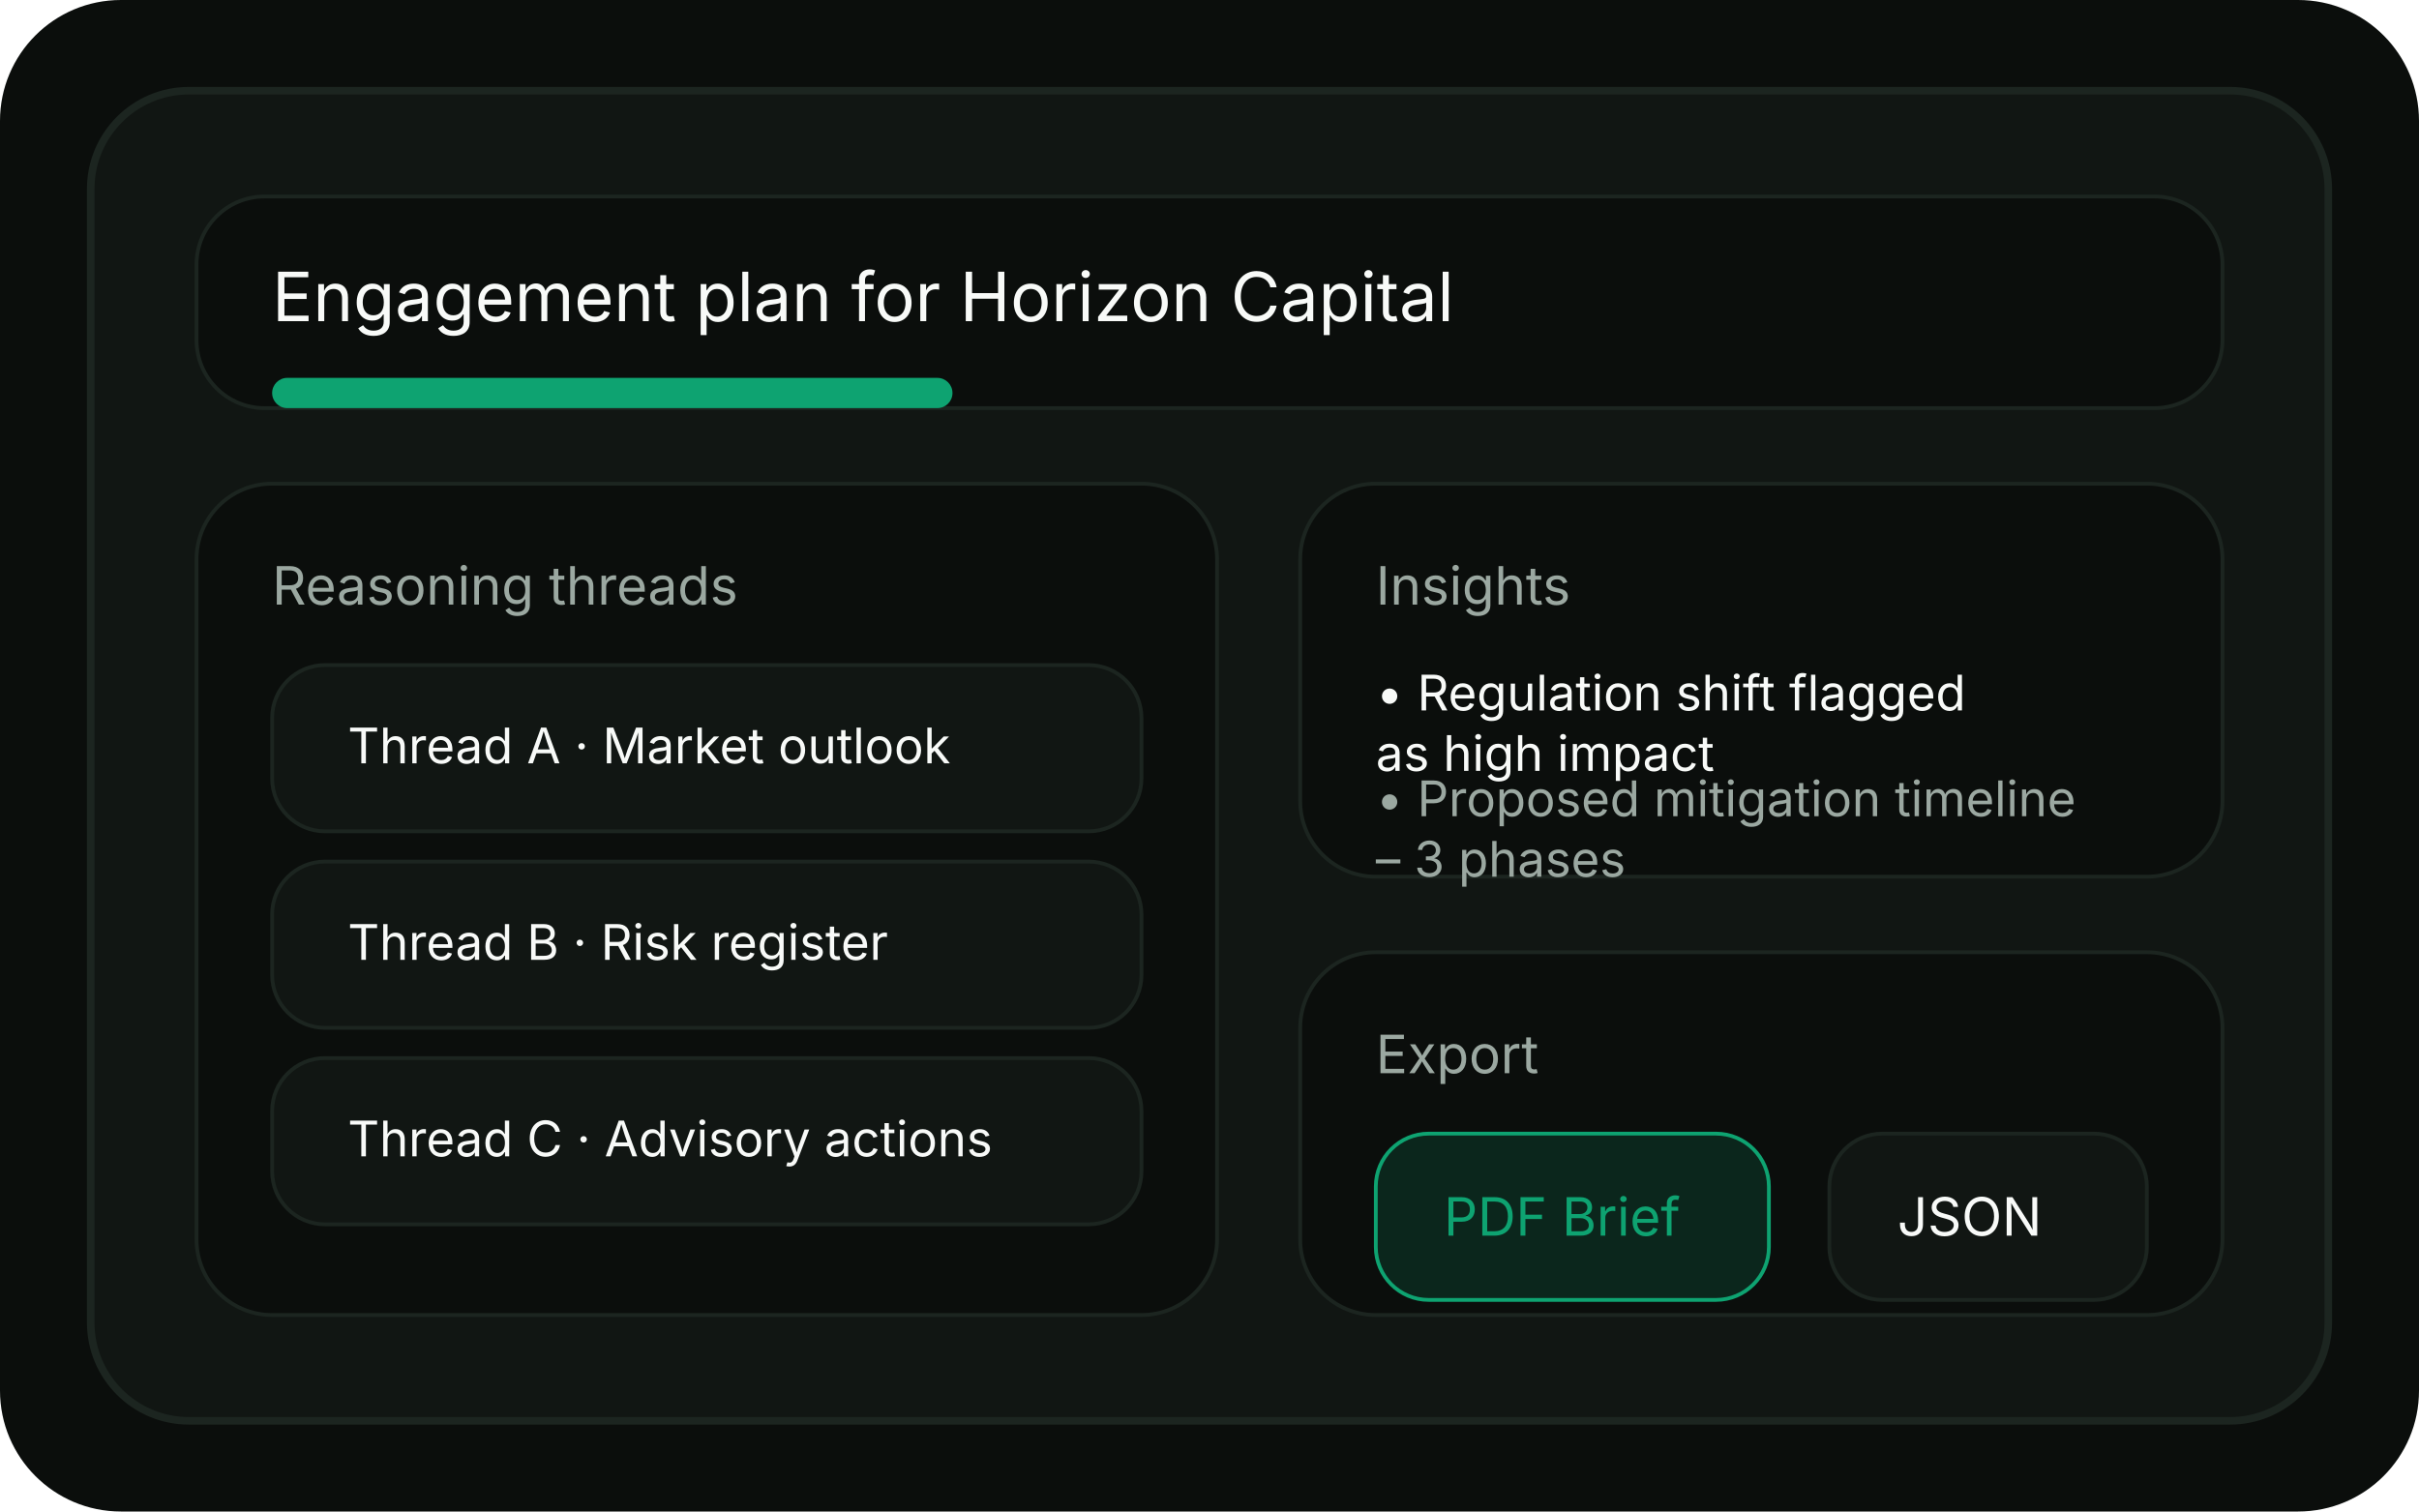
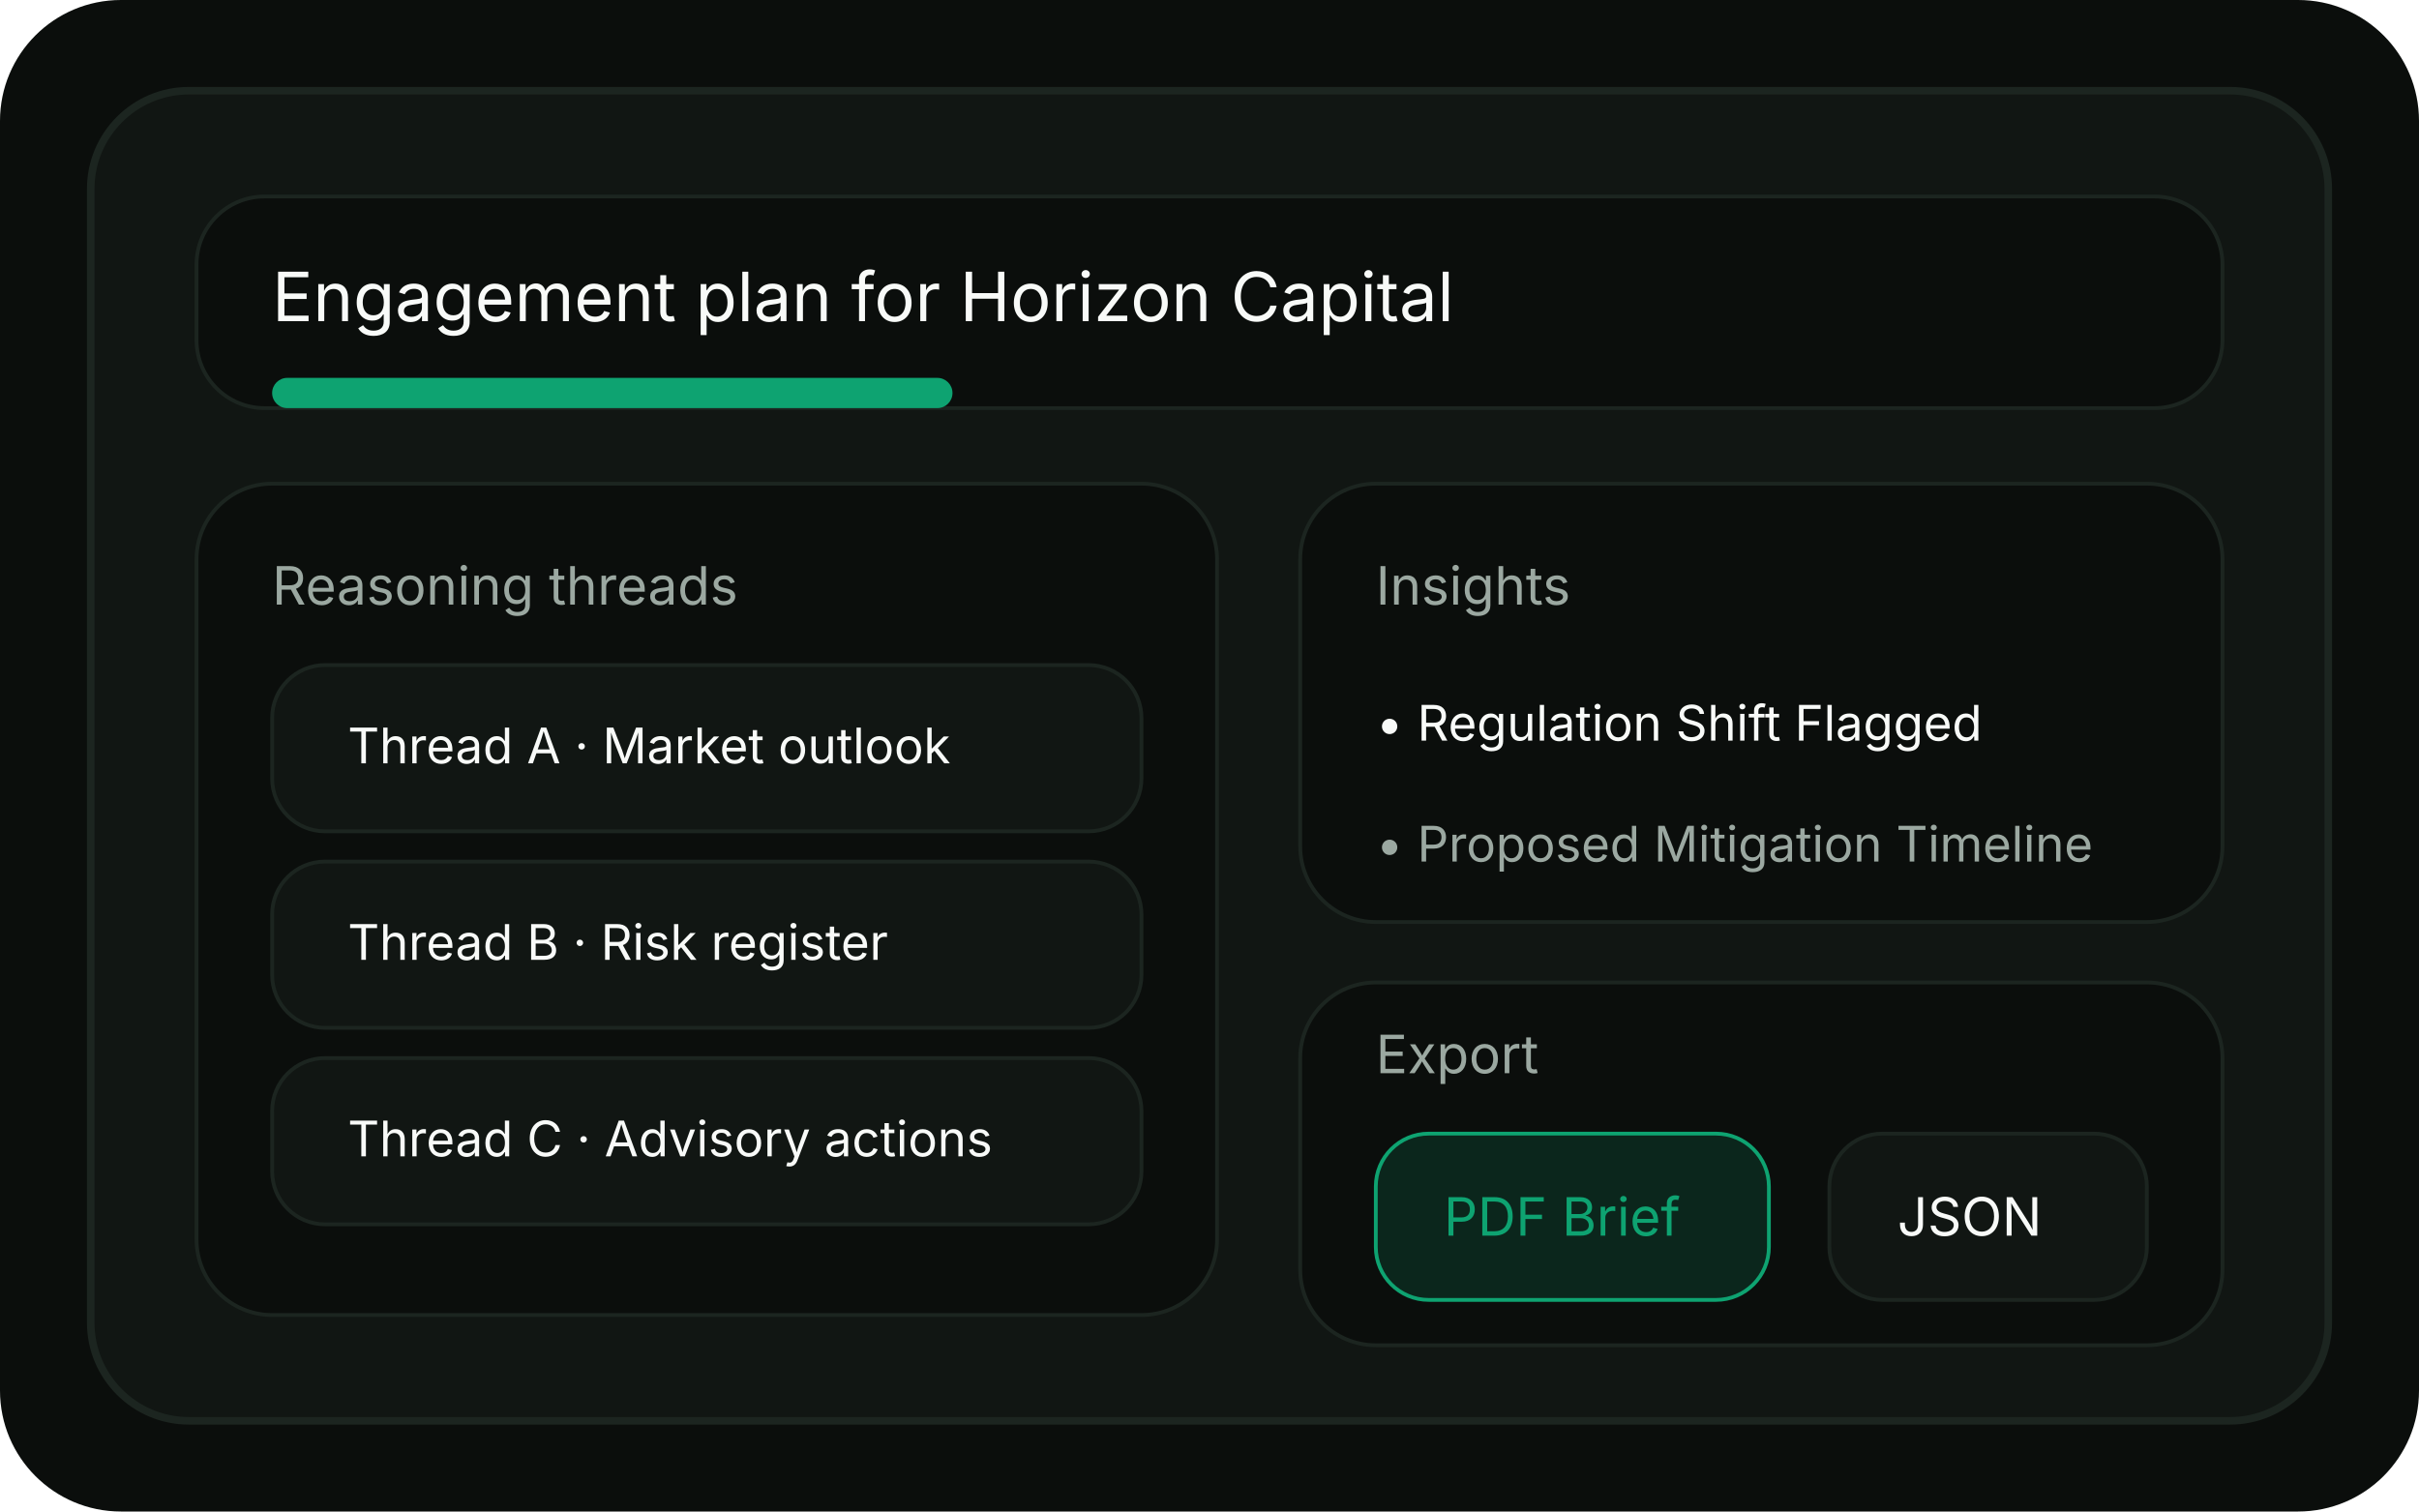
<svg xmlns="http://www.w3.org/2000/svg" width="640" height="400" viewBox="0 0 640 400" fill="none">
  <rect width="640" height="400" rx="32" fill="#0B0E0C" />
  <rect x="24" y="24" width="592" height="352" rx="26" fill="#111613" stroke="#1C2520" stroke-width="2" />
  <rect x="52" y="52" width="536" height="56" rx="18" fill="#0B0E0C" stroke="#1C2520" />
  <text x="72" y="85" font-family="'Space Grotesk', 'Inter', sans-serif" font-size="18" fill="#F8FAF8">Engagement plan for Horizon Capital</text>
  <rect x="72" y="100" width="180" height="8" rx="4" fill="#0EA371" />
  <rect x="52" y="128" width="270" height="220" rx="20" fill="#0B0E0C" stroke="#1C2520" />
  <text x="72" y="160" font-family="'Inter', sans-serif" font-size="14" fill="#9BA8A1">Reasoning threads</text>
  <rect x="72" y="176" width="230" height="44" rx="14" fill="#111613" stroke="#1C2520" />
  <text x="92" y="202" font-family="'Inter', sans-serif" font-size="13" fill="#F8FAF8">Thread A · Market outlook</text>
  <rect x="72" y="228" width="230" height="44" rx="14" fill="#111613" stroke="#1C2520" />
  <text x="92" y="254" font-family="'Inter', sans-serif" font-size="13" fill="#F8FAF8">Thread B · Risk register</text>
  <rect x="72" y="280" width="230" height="44" rx="14" fill="#111613" stroke="#1C2520" />
  <text x="92" y="306" font-family="'Inter', sans-serif" font-size="13" fill="#F8FAF8">Thread C · Advisory actions</text>
-   <rect x="344" y="128" width="244" height="104" rx="20" fill="#0B0E0C" stroke="#1C2520" />
+   <rect x="344" y="128" width="244" height="116" rx="20" fill="#0B0E0C" stroke="#1C2520" />
  <text x="364" y="160" font-family="'Inter', sans-serif" font-size="14" fill="#9BA8A1">Insights</text>
  <text font-family="'Inter', sans-serif" font-size="13" fill="#F8FAF8">
-     <tspan x="364" y="188">• Regulation shift flagged</tspan>
-     <tspan x="364" y="204">as high impact</tspan>
+     <tspan x="364" y="196">• Regulation Shift Flagged</tspan>
  </text>
  <text font-family="'Inter', sans-serif" font-size="13" fill="#9BA8A1">
-     <tspan x="364" y="216">• Proposed mitigation timeline</tspan>
-     <tspan x="364" y="232">– 3 phases</tspan>
+     <tspan x="364" y="228">• Proposed Mitigation Timeline</tspan>
  </text>
-   <rect x="344" y="252" width="244" height="96" rx="20" fill="#0B0E0C" stroke="#1C2520" />
+   <rect x="344" y="260" width="244" height="96" rx="20" fill="#0B0E0C" stroke="#1C2520" />
  <text x="364" y="284" font-family="'Inter', sans-serif" font-size="14" fill="#9BA8A1">Export</text>
  <rect x="364" y="300" width="104" height="44" rx="14" fill="#0EA371" fill-opacity="0.16" stroke="#0EA371" />
  <text x="382" y="327" font-family="'Inter', sans-serif" font-size="14" fill="#0EA371">PDF Brief</text>
  <rect x="484" y="300" width="84" height="44" rx="14" fill="#111613" stroke="#1C2520" />
  <text x="502" y="327" font-family="'Inter', sans-serif" font-size="14" fill="#F8FAF8">JSON</text>
</svg>
